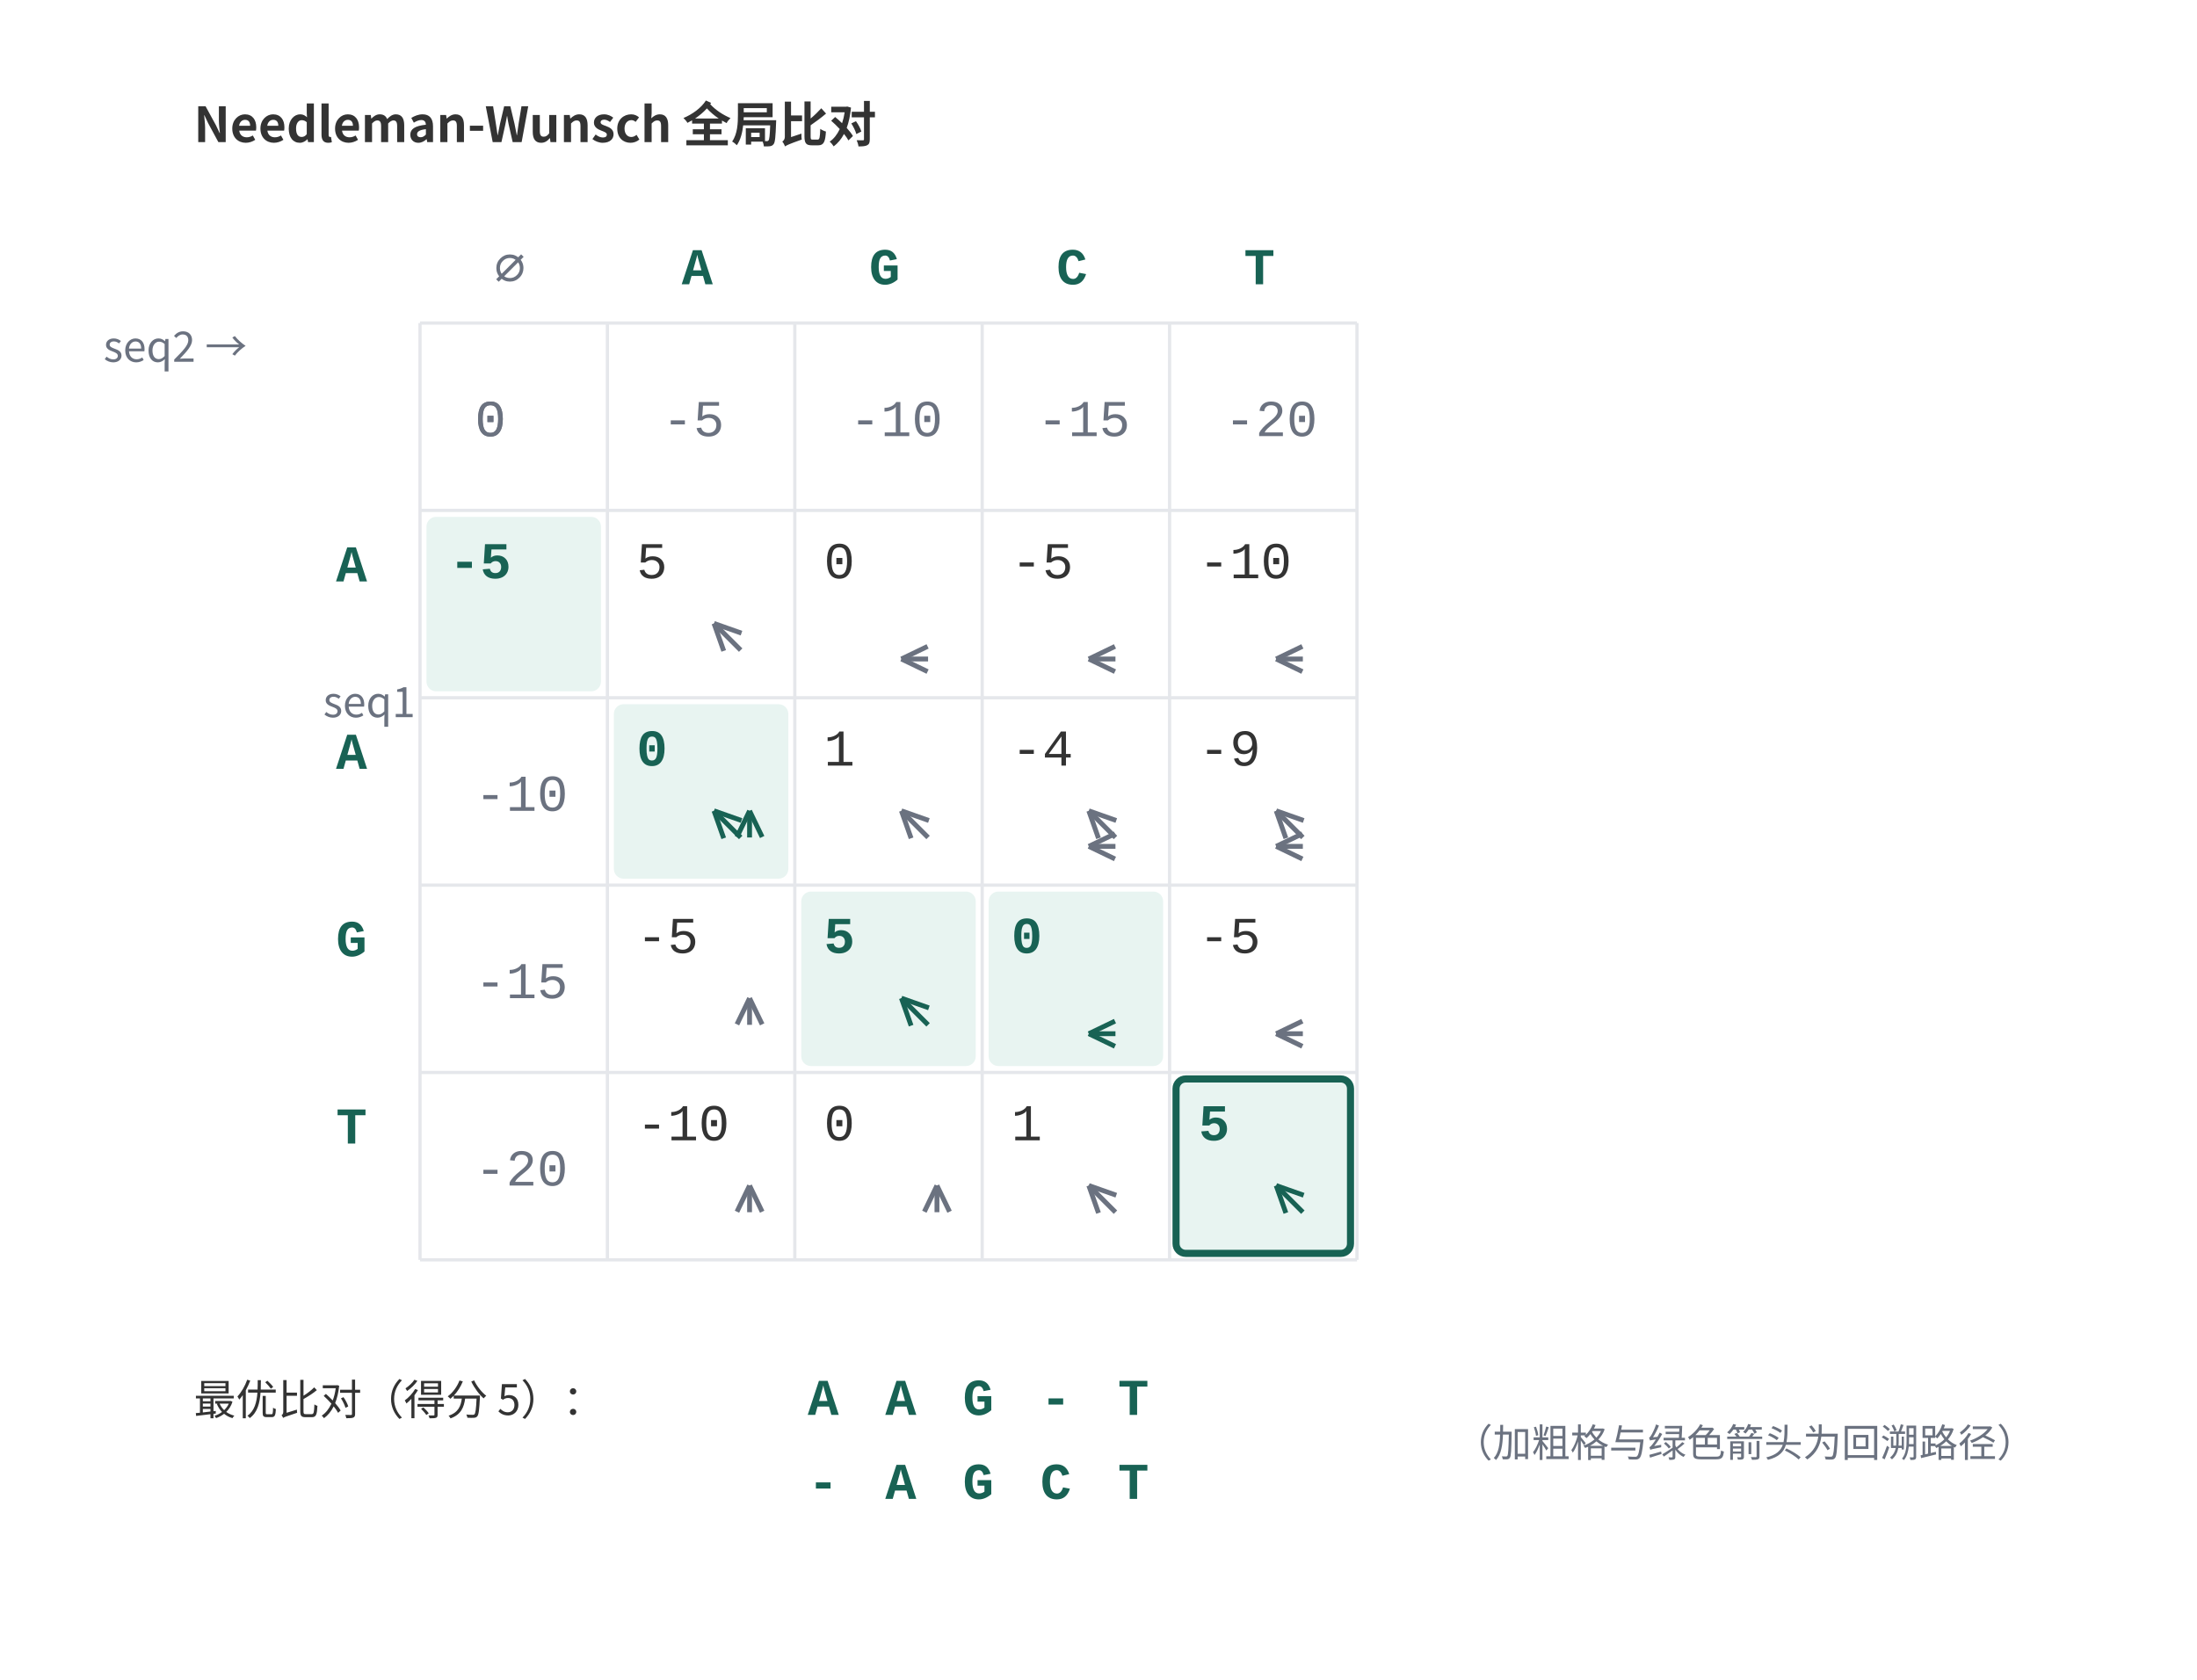
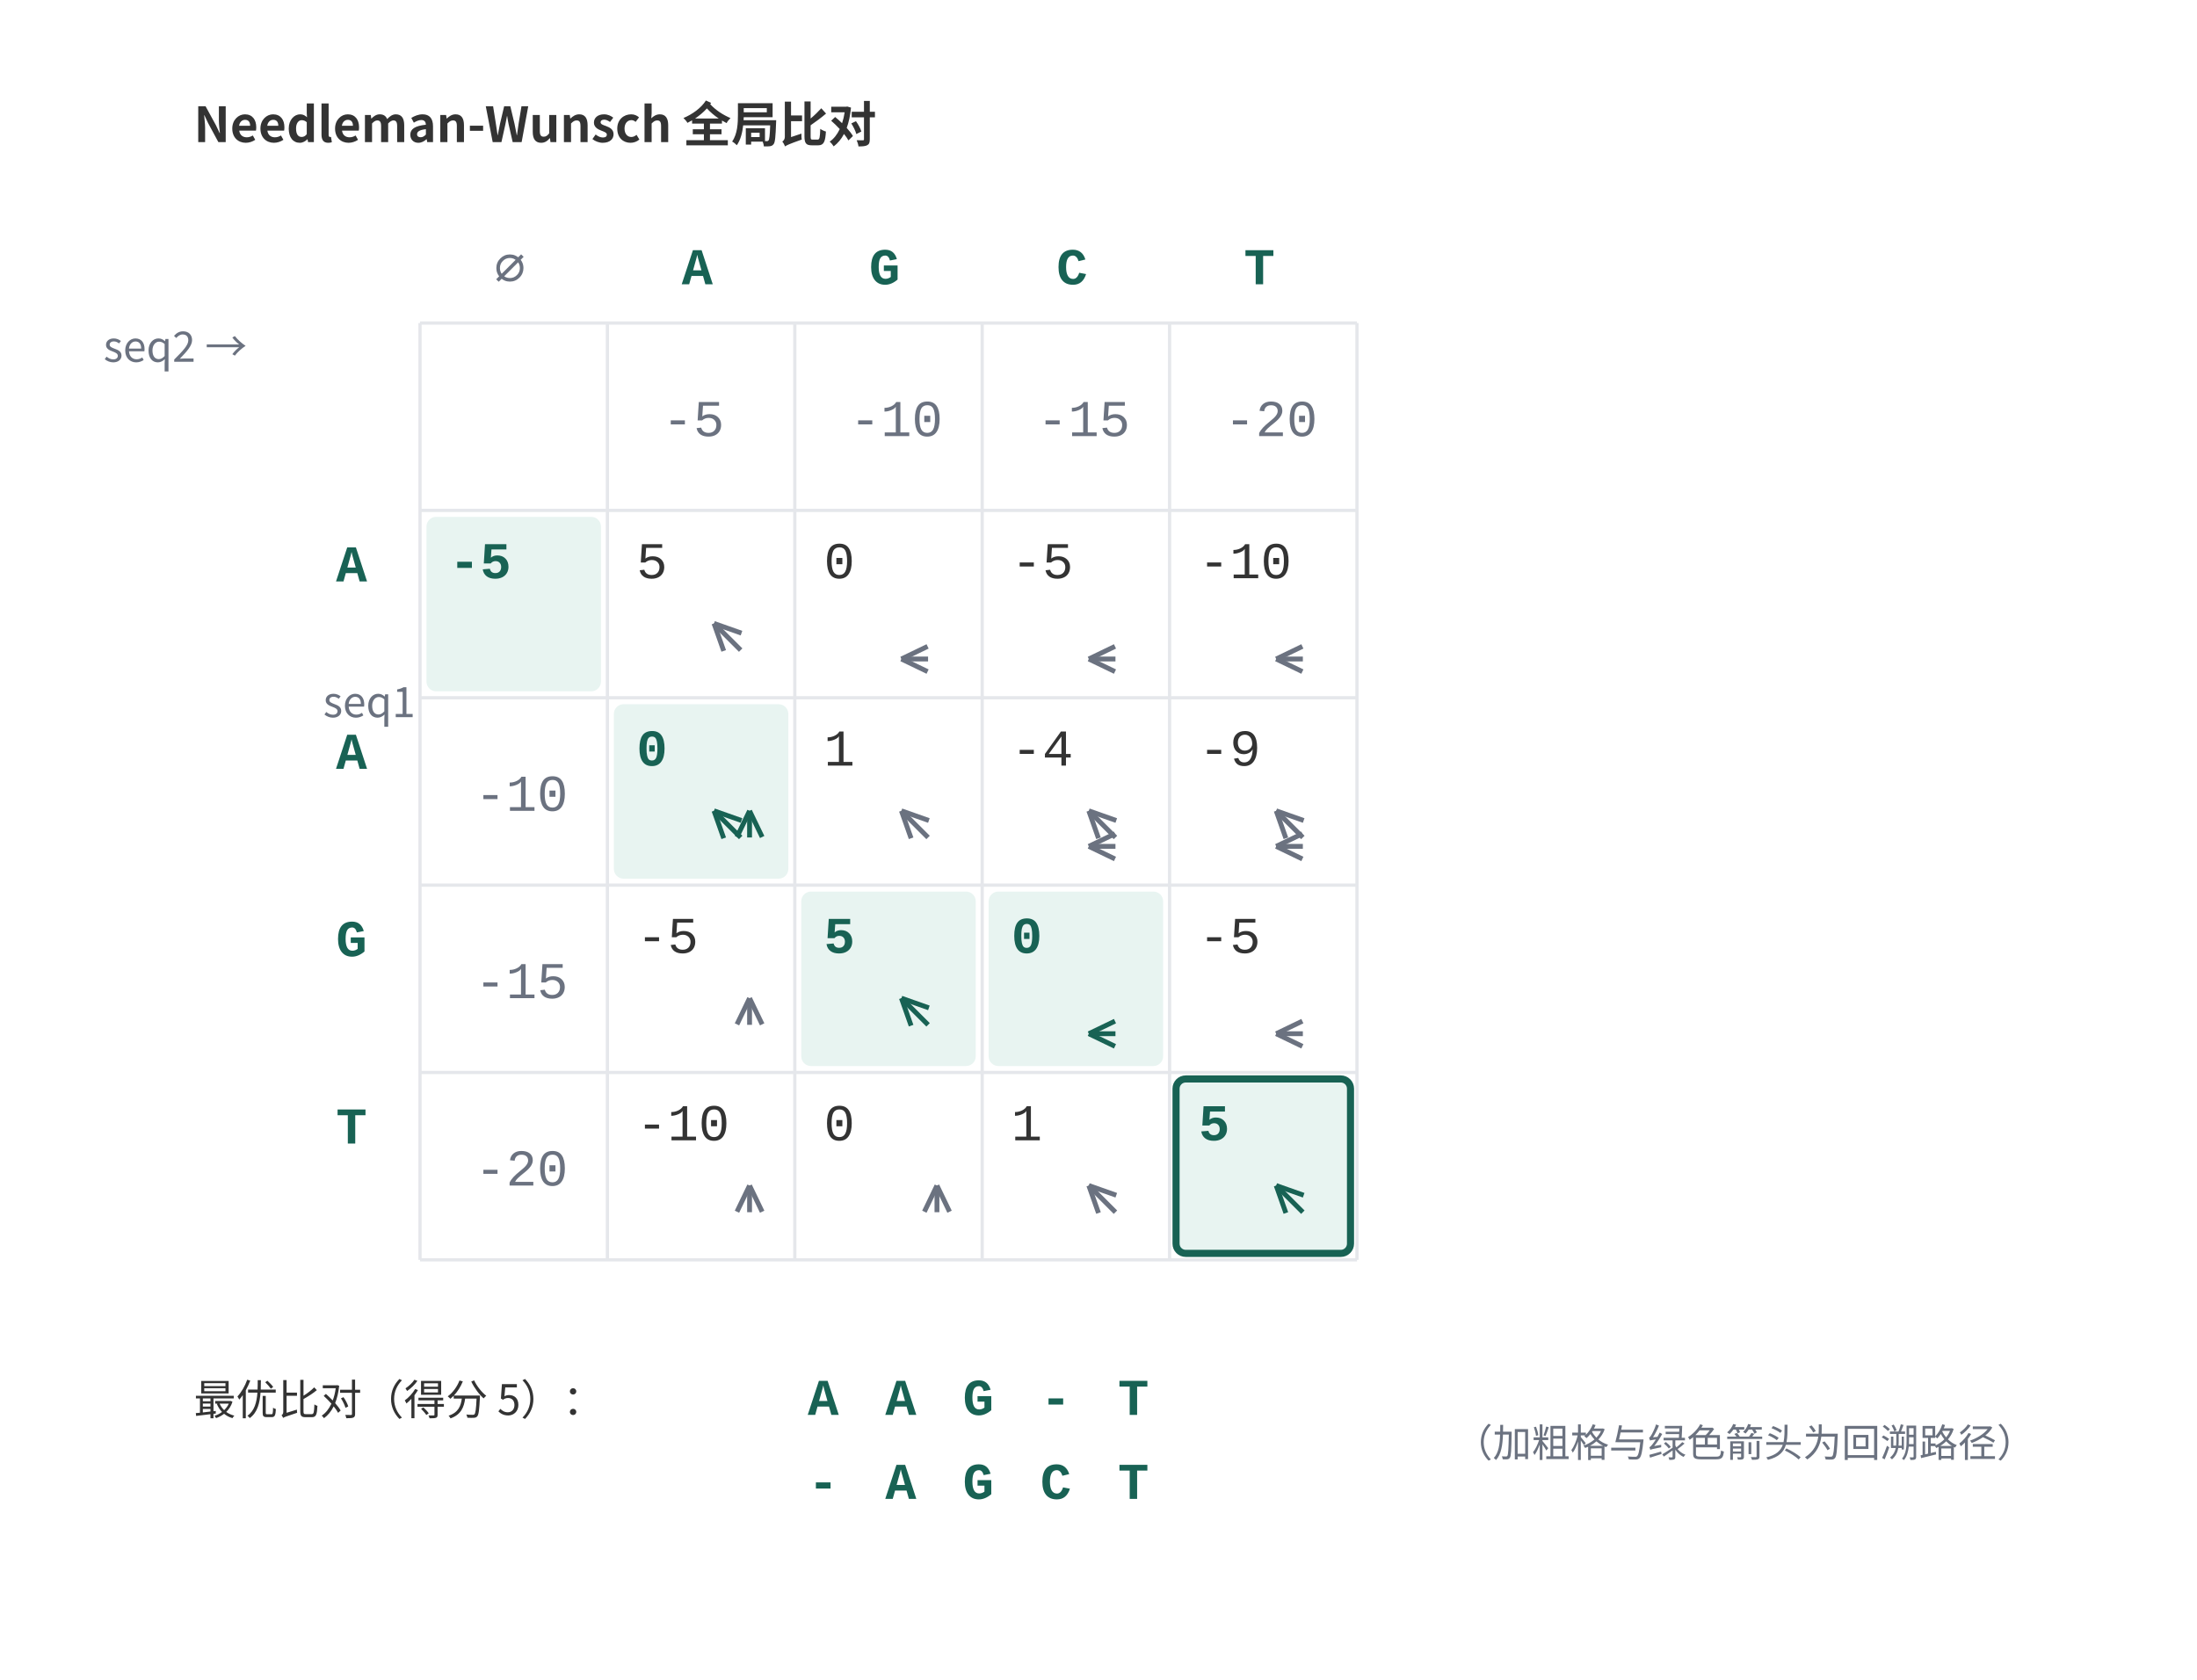
- <svg xmlns="http://www.w3.org/2000/svg" viewBox="0 0 680 520" role="img" aria-labelledby="t d">
+ <svg xmlns="http://www.w3.org/2000/svg" width="680" height="520" viewBox="0 0 680 520" role="img" aria-labelledby="t d">
  <text x="60" y="44" font-family="'PingFang SC', 'Hiragino Sans GB', 'Microsoft YaHei', 'Noto Sans CJK SC', sans-serif" font-size="15" fill="#333333" font-weight="bold" text-anchor="start">Needleman-Wunsch 全局比对</text>
  <text x="153" y="88" font-family="ui-monospace, 'SFMono-Regular', Menlo, Consolas, 'Liberation Mono', monospace" font-size="16" fill="#6b7280" font-weight="normal" text-anchor="start">∅</text>
  <text x="211" y="88" font-family="ui-monospace, 'SFMono-Regular', Menlo, Consolas, 'Liberation Mono', monospace" font-size="16" fill="#186254" font-weight="bold" text-anchor="start">A</text>
  <text x="269" y="88" font-family="ui-monospace, 'SFMono-Regular', Menlo, Consolas, 'Liberation Mono', monospace" font-size="16" fill="#186254" font-weight="bold" text-anchor="start">G</text>
  <text x="327" y="88" font-family="ui-monospace, 'SFMono-Regular', Menlo, Consolas, 'Liberation Mono', monospace" font-size="16" fill="#186254" font-weight="bold" text-anchor="start">C</text>
  <text x="385" y="88" font-family="ui-monospace, 'SFMono-Regular', Menlo, Consolas, 'Liberation Mono', monospace" font-size="16" fill="#186254" font-weight="bold" text-anchor="start">T</text>
  <text x="32" y="112" font-family="'PingFang SC', 'Hiragino Sans GB', 'Microsoft YaHei', 'Noto Sans CJK SC', sans-serif" font-size="13" fill="#6b7280" font-weight="normal" text-anchor="start">seq2 →</text>
  <text x="104" y="180" font-family="ui-monospace, 'SFMono-Regular', Menlo, Consolas, 'Liberation Mono', monospace" font-size="16" fill="#186254" font-weight="bold" text-anchor="start">A</text>
  <text x="104" y="238" font-family="ui-monospace, 'SFMono-Regular', Menlo, Consolas, 'Liberation Mono', monospace" font-size="16" fill="#186254" font-weight="bold" text-anchor="start">A</text>
  <text x="104" y="296" font-family="ui-monospace, 'SFMono-Regular', Menlo, Consolas, 'Liberation Mono', monospace" font-size="16" fill="#186254" font-weight="bold" text-anchor="start">G</text>
  <text x="104" y="354" font-family="ui-monospace, 'SFMono-Regular', Menlo, Consolas, 'Liberation Mono', monospace" font-size="16" fill="#186254" font-weight="bold" text-anchor="start">T</text>
  <text x="100" y="222" font-family="'PingFang SC', 'Hiragino Sans GB', 'Microsoft YaHei', 'Noto Sans CJK SC', sans-serif" font-size="13" fill="#6b7280" font-weight="normal" text-anchor="start">seq1</text>
  <line x1="130" y1="100" x2="420" y2="100" stroke="#e5e7eb" stroke-width="1" />
  <line x1="130" y1="158" x2="420" y2="158" stroke="#e5e7eb" stroke-width="1" />
  <line x1="130" y1="216" x2="420" y2="216" stroke="#e5e7eb" stroke-width="1" />
  <line x1="130" y1="274" x2="420" y2="274" stroke="#e5e7eb" stroke-width="1" />
  <line x1="130" y1="332" x2="420" y2="332" stroke="#e5e7eb" stroke-width="1" />
  <line x1="130" y1="390" x2="420" y2="390" stroke="#e5e7eb" stroke-width="1" />
  <line x1="130" y1="100" x2="130" y2="390" stroke="#e5e7eb" stroke-width="1" />
  <line x1="188" y1="100" x2="188" y2="390" stroke="#e5e7eb" stroke-width="1" />
  <line x1="246" y1="100" x2="246" y2="390" stroke="#e5e7eb" stroke-width="1" />
  <line x1="304" y1="100" x2="304" y2="390" stroke="#e5e7eb" stroke-width="1" />
  <line x1="362" y1="100" x2="362" y2="390" stroke="#e5e7eb" stroke-width="1" />
  <line x1="420" y1="100" x2="420" y2="390" stroke="#e5e7eb" stroke-width="1" />
-   <text x="147" y="135" font-family="ui-monospace, 'SFMono-Regular', Menlo, Consolas, 'Liberation Mono', monospace" font-size="16" fill="#6b7280" font-weight="normal" text-anchor="start">0</text>
  <text x="205" y="135" font-family="ui-monospace, 'SFMono-Regular', Menlo, Consolas, 'Liberation Mono', monospace" font-size="16" fill="#6b7280" font-weight="normal" text-anchor="start">-5</text>
  <text x="263" y="135" font-family="ui-monospace, 'SFMono-Regular', Menlo, Consolas, 'Liberation Mono', monospace" font-size="16" fill="#6b7280" font-weight="normal" text-anchor="start">-10</text>
  <text x="321" y="135" font-family="ui-monospace, 'SFMono-Regular', Menlo, Consolas, 'Liberation Mono', monospace" font-size="16" fill="#6b7280" font-weight="normal" text-anchor="start">-15</text>
  <text x="379" y="135" font-family="ui-monospace, 'SFMono-Regular', Menlo, Consolas, 'Liberation Mono', monospace" font-size="16" fill="#6b7280" font-weight="normal" text-anchor="start">-20</text>
-   <text x="147" y="135" font-family="ui-monospace, 'SFMono-Regular', Menlo, Consolas, 'Liberation Mono', monospace" font-size="16" fill="#6b7280" font-weight="normal" text-anchor="start">0</text>
-   <text x="147" y="193" font-family="ui-monospace, 'SFMono-Regular', Menlo, Consolas, 'Liberation Mono', monospace" font-size="16" fill="#6b7280" font-weight="normal" text-anchor="start">-5</text>
  <text x="147" y="251" font-family="ui-monospace, 'SFMono-Regular', Menlo, Consolas, 'Liberation Mono', monospace" font-size="16" fill="#6b7280" font-weight="normal" text-anchor="start">-10</text>
  <text x="147" y="309" font-family="ui-monospace, 'SFMono-Regular', Menlo, Consolas, 'Liberation Mono', monospace" font-size="16" fill="#6b7280" font-weight="normal" text-anchor="start">-15</text>
  <text x="147" y="367" font-family="ui-monospace, 'SFMono-Regular', Menlo, Consolas, 'Liberation Mono', monospace" font-size="16" fill="#6b7280" font-weight="normal" text-anchor="start">-20</text>
  <rect x="190" y="218" width="54" height="54" rx="3" fill="#e8f4f1" stroke="#186254" stroke-width="0" />
  <rect x="248" y="276" width="54" height="54" rx="3" fill="#e8f4f1" stroke="#186254" stroke-width="0" />
  <rect x="306" y="276" width="54" height="54" rx="3" fill="#e8f4f1" stroke="#186254" stroke-width="0" />
  <rect x="364" y="334" width="54" height="54" rx="3" fill="#e8f4f1" stroke="#186254" stroke-width="0" />
  <text x="197" y="179" font-family="ui-monospace, 'SFMono-Regular', Menlo, Consolas, 'Liberation Mono', monospace" font-size="16" fill="#333333" font-weight="normal" text-anchor="start">5</text>
  <text x="255" y="179" font-family="ui-monospace, 'SFMono-Regular', Menlo, Consolas, 'Liberation Mono', monospace" font-size="16" fill="#333333" font-weight="normal" text-anchor="start">0</text>
  <text x="313" y="179" font-family="ui-monospace, 'SFMono-Regular', Menlo, Consolas, 'Liberation Mono', monospace" font-size="16" fill="#333333" font-weight="normal" text-anchor="start">-5</text>
  <text x="371" y="179" font-family="ui-monospace, 'SFMono-Regular', Menlo, Consolas, 'Liberation Mono', monospace" font-size="16" fill="#333333" font-weight="normal" text-anchor="start">-10</text>
  <text x="197" y="237" font-family="ui-monospace, 'SFMono-Regular', Menlo, Consolas, 'Liberation Mono', monospace" font-size="16" fill="#186254" font-weight="bold" text-anchor="start">0</text>
  <text x="255" y="237" font-family="ui-monospace, 'SFMono-Regular', Menlo, Consolas, 'Liberation Mono', monospace" font-size="16" fill="#333333" font-weight="normal" text-anchor="start">1</text>
  <text x="313" y="237" font-family="ui-monospace, 'SFMono-Regular', Menlo, Consolas, 'Liberation Mono', monospace" font-size="16" fill="#333333" font-weight="normal" text-anchor="start">-4</text>
  <text x="371" y="237" font-family="ui-monospace, 'SFMono-Regular', Menlo, Consolas, 'Liberation Mono', monospace" font-size="16" fill="#333333" font-weight="normal" text-anchor="start">-9</text>
  <text x="197" y="295" font-family="ui-monospace, 'SFMono-Regular', Menlo, Consolas, 'Liberation Mono', monospace" font-size="16" fill="#333333" font-weight="normal" text-anchor="start">-5</text>
  <text x="255" y="295" font-family="ui-monospace, 'SFMono-Regular', Menlo, Consolas, 'Liberation Mono', monospace" font-size="16" fill="#186254" font-weight="bold" text-anchor="start">5</text>
  <text x="313" y="295" font-family="ui-monospace, 'SFMono-Regular', Menlo, Consolas, 'Liberation Mono', monospace" font-size="16" fill="#186254" font-weight="bold" text-anchor="start">0</text>
  <text x="371" y="295" font-family="ui-monospace, 'SFMono-Regular', Menlo, Consolas, 'Liberation Mono', monospace" font-size="16" fill="#333333" font-weight="normal" text-anchor="start">-5</text>
  <text x="197" y="353" font-family="ui-monospace, 'SFMono-Regular', Menlo, Consolas, 'Liberation Mono', monospace" font-size="16" fill="#333333" font-weight="normal" text-anchor="start">-10</text>
  <text x="255" y="353" font-family="ui-monospace, 'SFMono-Regular', Menlo, Consolas, 'Liberation Mono', monospace" font-size="16" fill="#333333" font-weight="normal" text-anchor="start">0</text>
  <text x="313" y="353" font-family="ui-monospace, 'SFMono-Regular', Menlo, Consolas, 'Liberation Mono', monospace" font-size="16" fill="#333333" font-weight="normal" text-anchor="start">1</text>
  <text x="371" y="353" font-family="ui-monospace, 'SFMono-Regular', Menlo, Consolas, 'Liberation Mono', monospace" font-size="16" fill="#186254" font-weight="bold" text-anchor="start">5</text>
  <line x1="229.25" y1="201.25" x2="221" y2="193" stroke="#6b7280" stroke-width="1.5" />
  <line x1="221.0" y1="193.0" x2="224.0" y2="201.5" stroke="#6b7280" stroke-width="1.5" />
  <line x1="221.0" y1="193.0" x2="229.5" y2="196.0" stroke="#6b7280" stroke-width="1.5" />
  <line x1="287.25" y1="204.0" x2="279" y2="204" stroke="#6b7280" stroke-width="1.5" />
  <line x1="279.0" y1="204.0" x2="287.1" y2="207.9" stroke="#6b7280" stroke-width="1.5" />
  <line x1="279.0" y1="204.0" x2="287.1" y2="200.1" stroke="#6b7280" stroke-width="1.5" />
  <line x1="345.25" y1="204.0" x2="337" y2="204" stroke="#6b7280" stroke-width="1.5" />
  <line x1="337.0" y1="204.0" x2="345.1" y2="207.9" stroke="#6b7280" stroke-width="1.5" />
  <line x1="337.0" y1="204.0" x2="345.1" y2="200.1" stroke="#6b7280" stroke-width="1.5" />
  <line x1="403.25" y1="204.0" x2="395" y2="204" stroke="#6b7280" stroke-width="1.5" />
  <line x1="395.0" y1="204.0" x2="403.1" y2="207.9" stroke="#6b7280" stroke-width="1.5" />
  <line x1="395.0" y1="204.0" x2="403.1" y2="200.1" stroke="#6b7280" stroke-width="1.5" />
  <line x1="229.25" y1="259.25" x2="221" y2="251" stroke="#186254" stroke-width="1.5" />
  <line x1="221.0" y1="251.0" x2="224.0" y2="259.5" stroke="#186254" stroke-width="1.5" />
  <line x1="221.0" y1="251.0" x2="229.5" y2="254.0" stroke="#186254" stroke-width="1.5" />
  <line x1="232.0" y1="259.25" x2="232" y2="251" stroke="#186254" stroke-width="1.5" />
  <line x1="232.0" y1="251.0" x2="228.1" y2="259.1" stroke="#186254" stroke-width="1.5" />
  <line x1="232.0" y1="251.0" x2="235.9" y2="259.1" stroke="#186254" stroke-width="1.5" />
  <line x1="287.25" y1="259.25" x2="279" y2="251" stroke="#6b7280" stroke-width="1.5" />
  <line x1="279.0" y1="251.0" x2="282.0" y2="259.5" stroke="#6b7280" stroke-width="1.5" />
  <line x1="279.0" y1="251.0" x2="287.5" y2="254.0" stroke="#6b7280" stroke-width="1.5" />
  <line x1="345.25" y1="259.25" x2="337" y2="251" stroke="#6b7280" stroke-width="1.5" />
  <line x1="337.0" y1="251.0" x2="340.0" y2="259.5" stroke="#6b7280" stroke-width="1.5" />
  <line x1="337.0" y1="251.0" x2="345.5" y2="254.0" stroke="#6b7280" stroke-width="1.5" />
  <line x1="345.25" y1="262.0" x2="337" y2="262" stroke="#6b7280" stroke-width="1.5" />
  <line x1="337.0" y1="262.0" x2="345.1" y2="265.9" stroke="#6b7280" stroke-width="1.5" />
  <line x1="337.0" y1="262.0" x2="345.1" y2="258.1" stroke="#6b7280" stroke-width="1.5" />
  <line x1="403.25" y1="259.25" x2="395" y2="251" stroke="#6b7280" stroke-width="1.5" />
  <line x1="395.0" y1="251.0" x2="398.0" y2="259.5" stroke="#6b7280" stroke-width="1.5" />
  <line x1="395.0" y1="251.0" x2="403.5" y2="254.0" stroke="#6b7280" stroke-width="1.5" />
  <line x1="403.25" y1="262.0" x2="395" y2="262" stroke="#6b7280" stroke-width="1.5" />
  <line x1="395.0" y1="262.0" x2="403.1" y2="265.9" stroke="#6b7280" stroke-width="1.5" />
  <line x1="395.0" y1="262.0" x2="403.1" y2="258.1" stroke="#6b7280" stroke-width="1.5" />
  <line x1="232.0" y1="317.25" x2="232" y2="309" stroke="#6b7280" stroke-width="1.5" />
  <line x1="232.0" y1="309.0" x2="228.1" y2="317.1" stroke="#6b7280" stroke-width="1.5" />
  <line x1="232.0" y1="309.0" x2="235.9" y2="317.1" stroke="#6b7280" stroke-width="1.5" />
  <line x1="287.25" y1="317.25" x2="279" y2="309" stroke="#186254" stroke-width="1.5" />
  <line x1="279.0" y1="309.0" x2="282.0" y2="317.5" stroke="#186254" stroke-width="1.5" />
  <line x1="279.0" y1="309.0" x2="287.5" y2="312.0" stroke="#186254" stroke-width="1.5" />
  <line x1="345.25" y1="320.0" x2="337" y2="320" stroke="#186254" stroke-width="1.5" />
  <line x1="337.0" y1="320.0" x2="345.1" y2="323.9" stroke="#186254" stroke-width="1.5" />
  <line x1="337.0" y1="320.0" x2="345.1" y2="316.1" stroke="#186254" stroke-width="1.5" />
  <line x1="403.25" y1="320.0" x2="395" y2="320" stroke="#6b7280" stroke-width="1.5" />
  <line x1="395.0" y1="320.0" x2="403.1" y2="323.9" stroke="#6b7280" stroke-width="1.5" />
  <line x1="395.0" y1="320.0" x2="403.1" y2="316.1" stroke="#6b7280" stroke-width="1.5" />
  <line x1="232.0" y1="375.25" x2="232" y2="367" stroke="#6b7280" stroke-width="1.5" />
  <line x1="232.0" y1="367.0" x2="228.1" y2="375.1" stroke="#6b7280" stroke-width="1.5" />
  <line x1="232.0" y1="367.0" x2="235.9" y2="375.1" stroke="#6b7280" stroke-width="1.5" />
  <line x1="290.0" y1="375.25" x2="290" y2="367" stroke="#6b7280" stroke-width="1.5" />
  <line x1="290.0" y1="367.0" x2="286.1" y2="375.1" stroke="#6b7280" stroke-width="1.5" />
  <line x1="290.0" y1="367.0" x2="293.9" y2="375.1" stroke="#6b7280" stroke-width="1.5" />
  <line x1="345.25" y1="375.25" x2="337" y2="367" stroke="#6b7280" stroke-width="1.5" />
  <line x1="337.0" y1="367.0" x2="340.0" y2="375.5" stroke="#6b7280" stroke-width="1.5" />
  <line x1="337.0" y1="367.0" x2="345.5" y2="370.0" stroke="#6b7280" stroke-width="1.5" />
  <line x1="403.25" y1="375.25" x2="395" y2="367" stroke="#186254" stroke-width="1.5" />
  <line x1="395.0" y1="367.0" x2="398.0" y2="375.5" stroke="#186254" stroke-width="1.5" />
  <line x1="395.0" y1="367.0" x2="403.5" y2="370.0" stroke="#186254" stroke-width="1.5" />
  <rect x="132" y="160" width="54" height="54" rx="3" fill="#e8f4f1" stroke="#186254" stroke-width="0" />
  <text x="139" y="179" font-family="ui-monospace, 'SFMono-Regular', Menlo, Consolas, 'Liberation Mono', monospace" font-size="16" fill="#186254" font-weight="bold" text-anchor="start">-5</text>
  <rect x="364" y="334" width="54" height="54" rx="3" fill="none" stroke="#186254" stroke-width="2.2" />
  <text x="60" y="438" font-family="'PingFang SC', 'Hiragino Sans GB', 'Microsoft YaHei', 'Noto Sans CJK SC', sans-serif" font-size="13" fill="#333333" font-weight="normal" text-anchor="start">最优比对（得分 5）：</text>
  <text x="250" y="438" font-family="ui-monospace, 'SFMono-Regular', Menlo, Consolas, 'Liberation Mono', monospace" font-size="16" fill="#186254" font-weight="bold" text-anchor="start">A</text>
  <text x="262" y="438" font-family="ui-monospace, 'SFMono-Regular', Menlo, Consolas, 'Liberation Mono', monospace" font-size="16" fill="#186254" font-weight="bold" text-anchor="start"> </text>
  <text x="274" y="438" font-family="ui-monospace, 'SFMono-Regular', Menlo, Consolas, 'Liberation Mono', monospace" font-size="16" fill="#186254" font-weight="bold" text-anchor="start">A</text>
  <text x="286" y="438" font-family="ui-monospace, 'SFMono-Regular', Menlo, Consolas, 'Liberation Mono', monospace" font-size="16" fill="#186254" font-weight="bold" text-anchor="start"> </text>
  <text x="298" y="438" font-family="ui-monospace, 'SFMono-Regular', Menlo, Consolas, 'Liberation Mono', monospace" font-size="16" fill="#186254" font-weight="bold" text-anchor="start">G</text>
  <text x="310" y="438" font-family="ui-monospace, 'SFMono-Regular', Menlo, Consolas, 'Liberation Mono', monospace" font-size="16" fill="#186254" font-weight="bold" text-anchor="start"> </text>
  <text x="322" y="438" font-family="ui-monospace, 'SFMono-Regular', Menlo, Consolas, 'Liberation Mono', monospace" font-size="16" fill="#186254" font-weight="bold" text-anchor="start">-</text>
  <text x="334" y="438" font-family="ui-monospace, 'SFMono-Regular', Menlo, Consolas, 'Liberation Mono', monospace" font-size="16" fill="#186254" font-weight="bold" text-anchor="start"> </text>
  <text x="346" y="438" font-family="ui-monospace, 'SFMono-Regular', Menlo, Consolas, 'Liberation Mono', monospace" font-size="16" fill="#186254" font-weight="bold" text-anchor="start">T</text>
  <text x="250" y="464" font-family="ui-monospace, 'SFMono-Regular', Menlo, Consolas, 'Liberation Mono', monospace" font-size="16" fill="#186254" font-weight="bold" text-anchor="start">-</text>
  <text x="262" y="464" font-family="ui-monospace, 'SFMono-Regular', Menlo, Consolas, 'Liberation Mono', monospace" font-size="16" fill="#186254" font-weight="bold" text-anchor="start"> </text>
  <text x="274" y="464" font-family="ui-monospace, 'SFMono-Regular', Menlo, Consolas, 'Liberation Mono', monospace" font-size="16" fill="#186254" font-weight="bold" text-anchor="start">A</text>
  <text x="286" y="464" font-family="ui-monospace, 'SFMono-Regular', Menlo, Consolas, 'Liberation Mono', monospace" font-size="16" fill="#186254" font-weight="bold" text-anchor="start"> </text>
  <text x="298" y="464" font-family="ui-monospace, 'SFMono-Regular', Menlo, Consolas, 'Liberation Mono', monospace" font-size="16" fill="#186254" font-weight="bold" text-anchor="start">G</text>
  <text x="310" y="464" font-family="ui-monospace, 'SFMono-Regular', Menlo, Consolas, 'Liberation Mono', monospace" font-size="16" fill="#186254" font-weight="bold" text-anchor="start"> </text>
  <text x="322" y="464" font-family="ui-monospace, 'SFMono-Regular', Menlo, Consolas, 'Liberation Mono', monospace" font-size="16" fill="#186254" font-weight="bold" text-anchor="start">C</text>
  <text x="334" y="464" font-family="ui-monospace, 'SFMono-Regular', Menlo, Consolas, 'Liberation Mono', monospace" font-size="16" fill="#186254" font-weight="bold" text-anchor="start"> </text>
  <text x="346" y="464" font-family="ui-monospace, 'SFMono-Regular', Menlo, Consolas, 'Liberation Mono', monospace" font-size="16" fill="#186254" font-weight="bold" text-anchor="start">T</text>
  <text x="450" y="451" font-family="'PingFang SC', 'Hiragino Sans GB', 'Microsoft YaHei', 'Noto Sans CJK SC', sans-serif" font-size="12" fill="#6b7280" font-weight="normal" text-anchor="start">（加粗格与绿色箭头为回溯路径）</text>
</svg>
